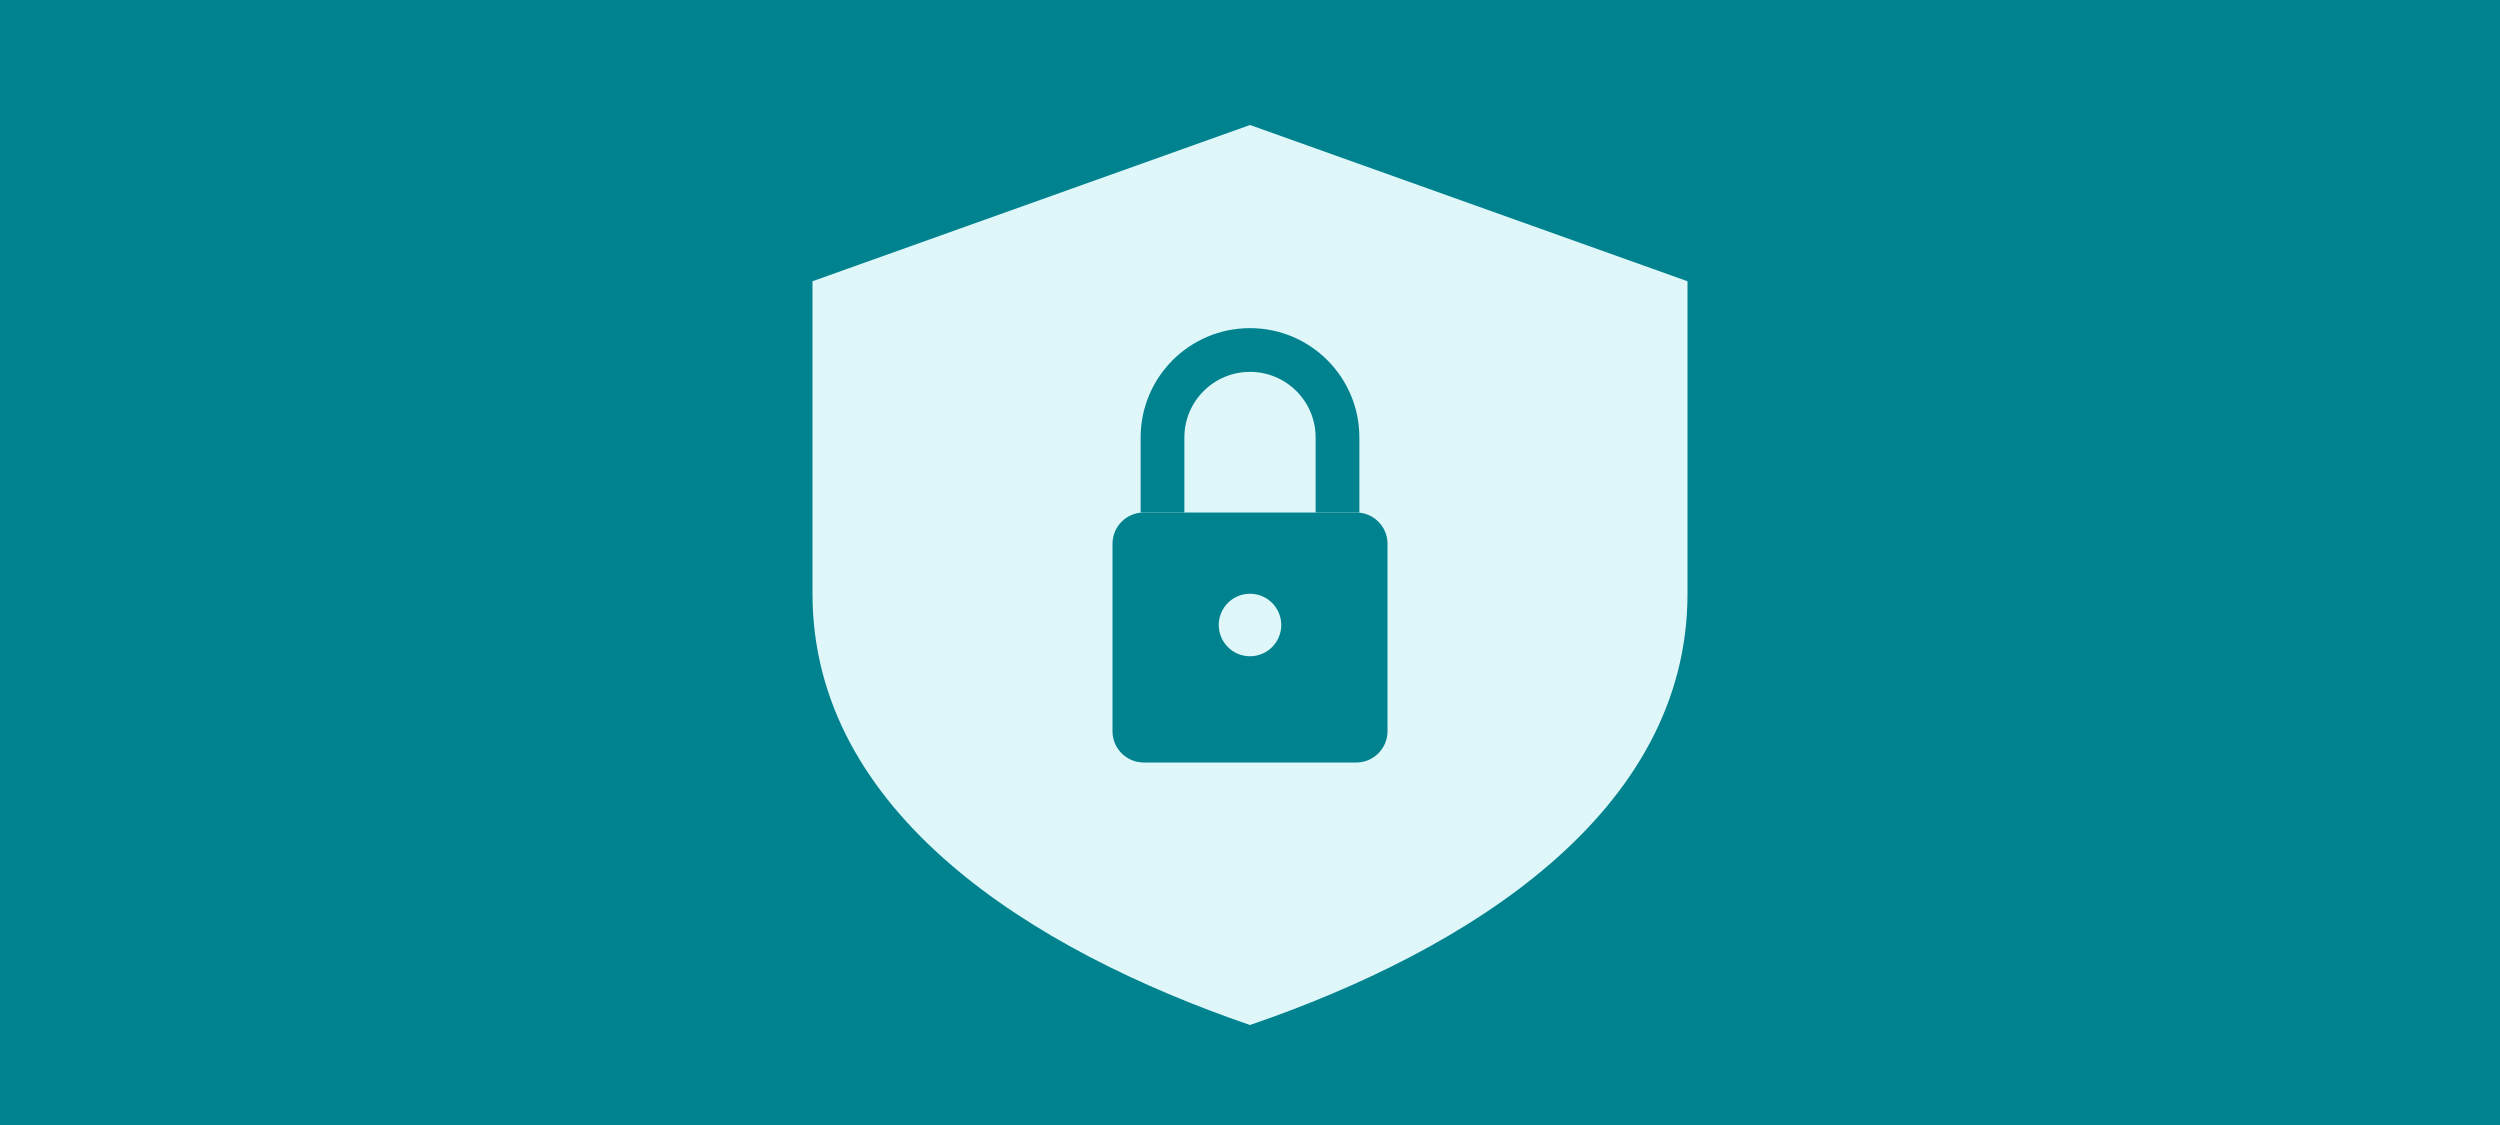
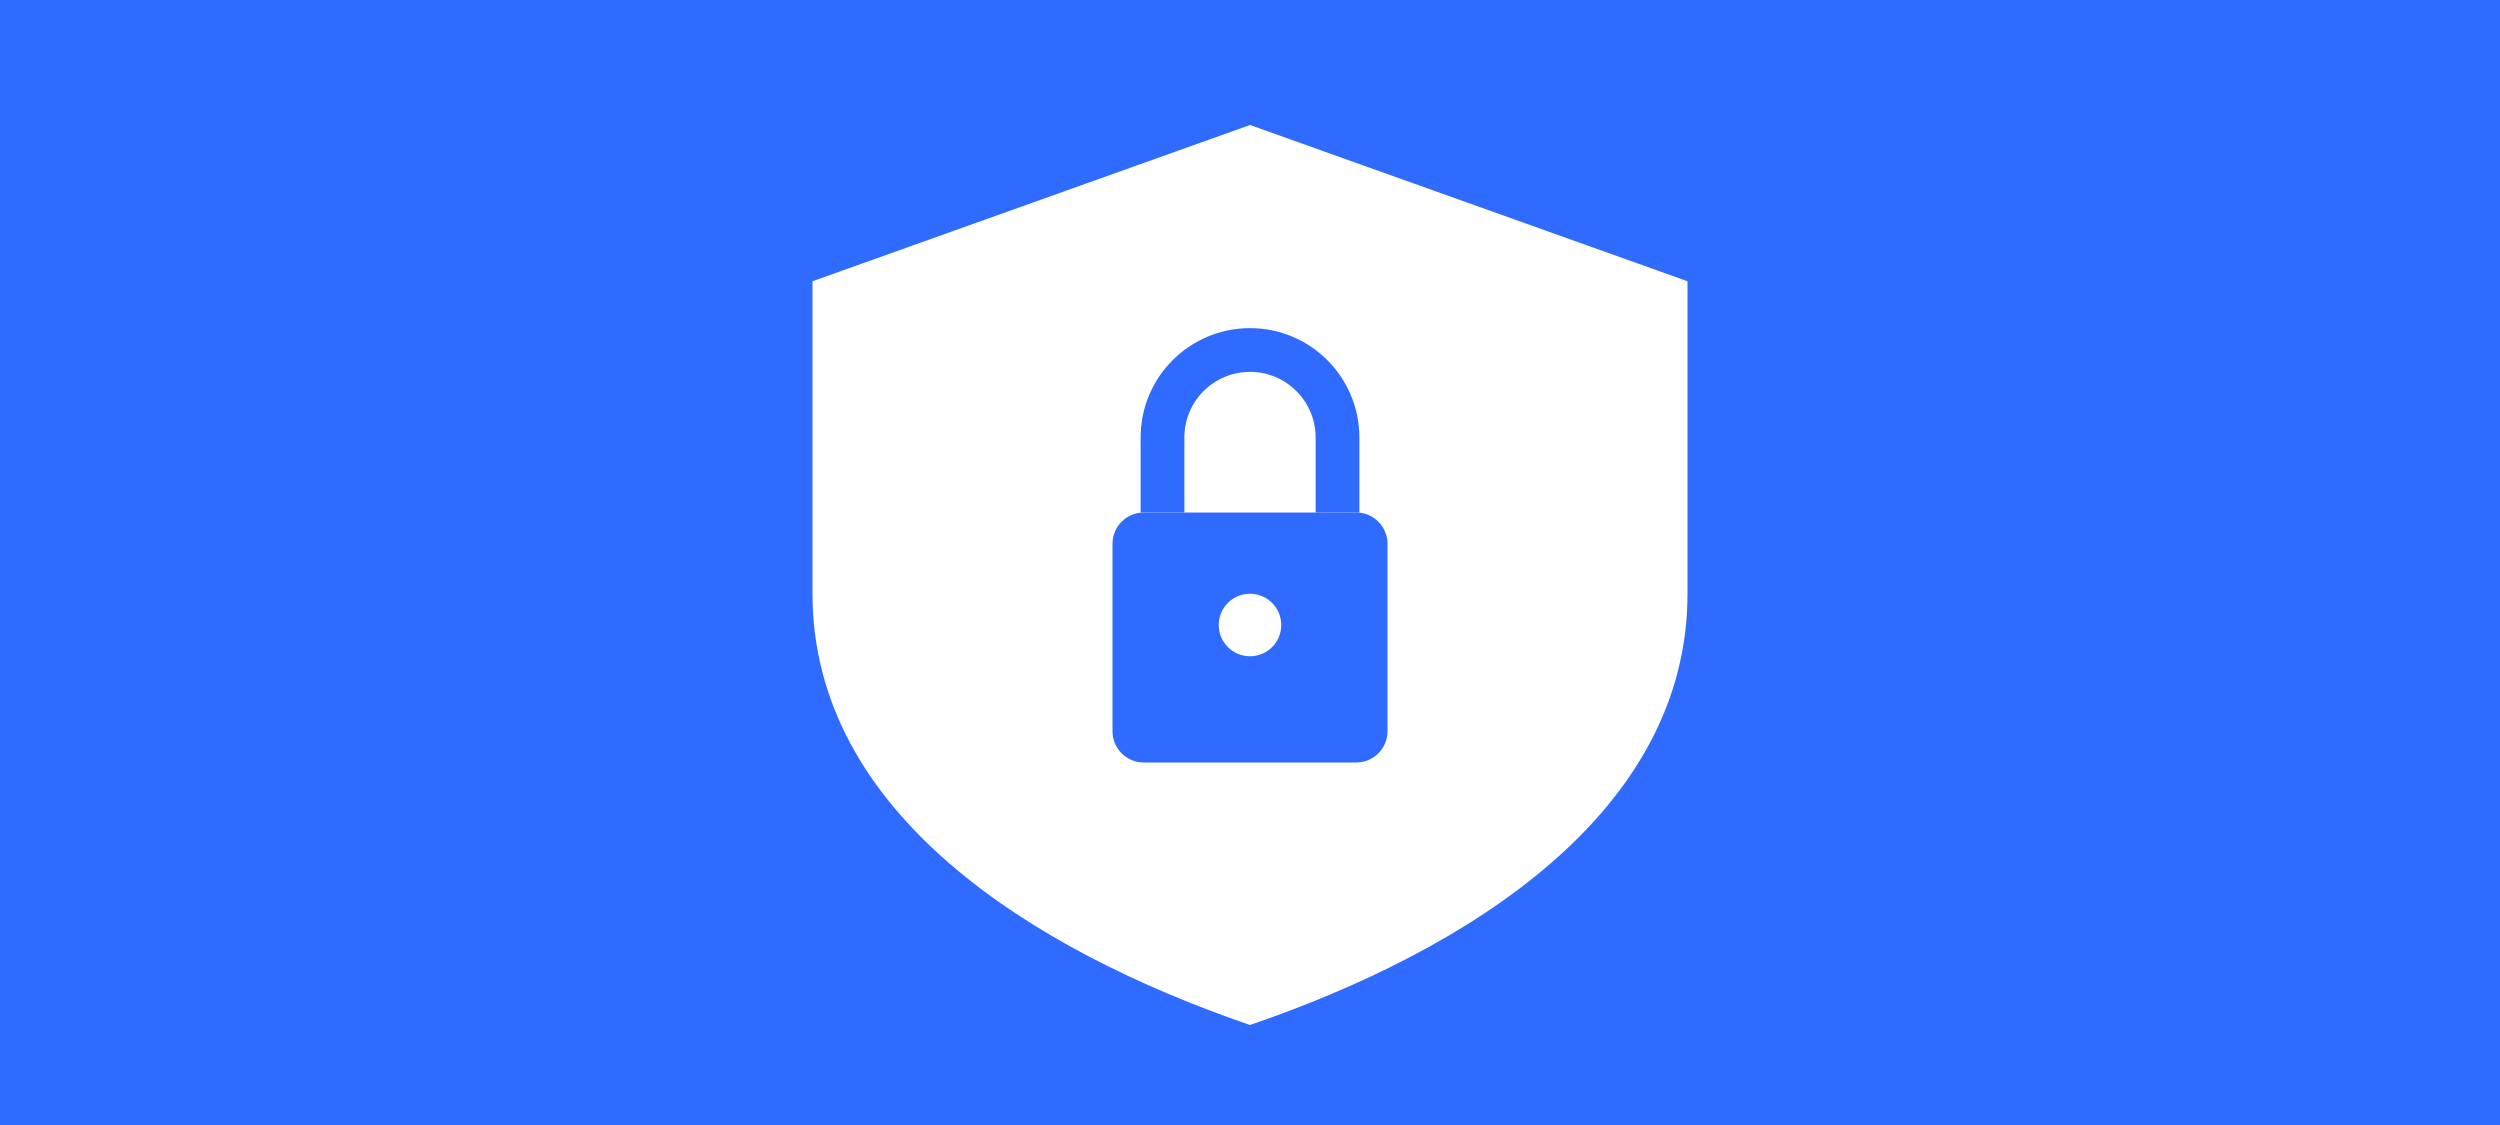
<svg xmlns="http://www.w3.org/2000/svg" viewBox="0 0 400 180">
-   <rect width="400" height="180" fill="#00838f" />
-   <path d="M200 20 L270 45 V95 C270 130 235 152 200 164 C165 152 130 130 130 95 V45 Z" fill="#e0f7fa" />
-   <rect x="178" y="82" width="44" height="40" rx="5" fill="#00838f" />
-   <path d="M186 82 v-12 a14 14 0 0 1 28 0 v12" fill="none" stroke="#00838f" stroke-width="7" />
-   <circle cx="200" cy="100" r="5" fill="#e0f7fa" />
+   <rect width="400" height="180" fill="#2f6bff" />
+   <path d="M200 20 L270 45 V95 C270 130 235 152 200 164 C165 152 130 130 130 95 V45 Z" fill="#fff" />
+   <rect x="178" y="82" width="44" height="40" rx="5" fill="#2f6bff" />
+   <path d="M186 82 v-12 a14 14 0 0 1 28 0 v12" fill="none" stroke="#2f6bff" stroke-width="7" />
+   <circle cx="200" cy="100" r="5" fill="#fff" />
</svg>
